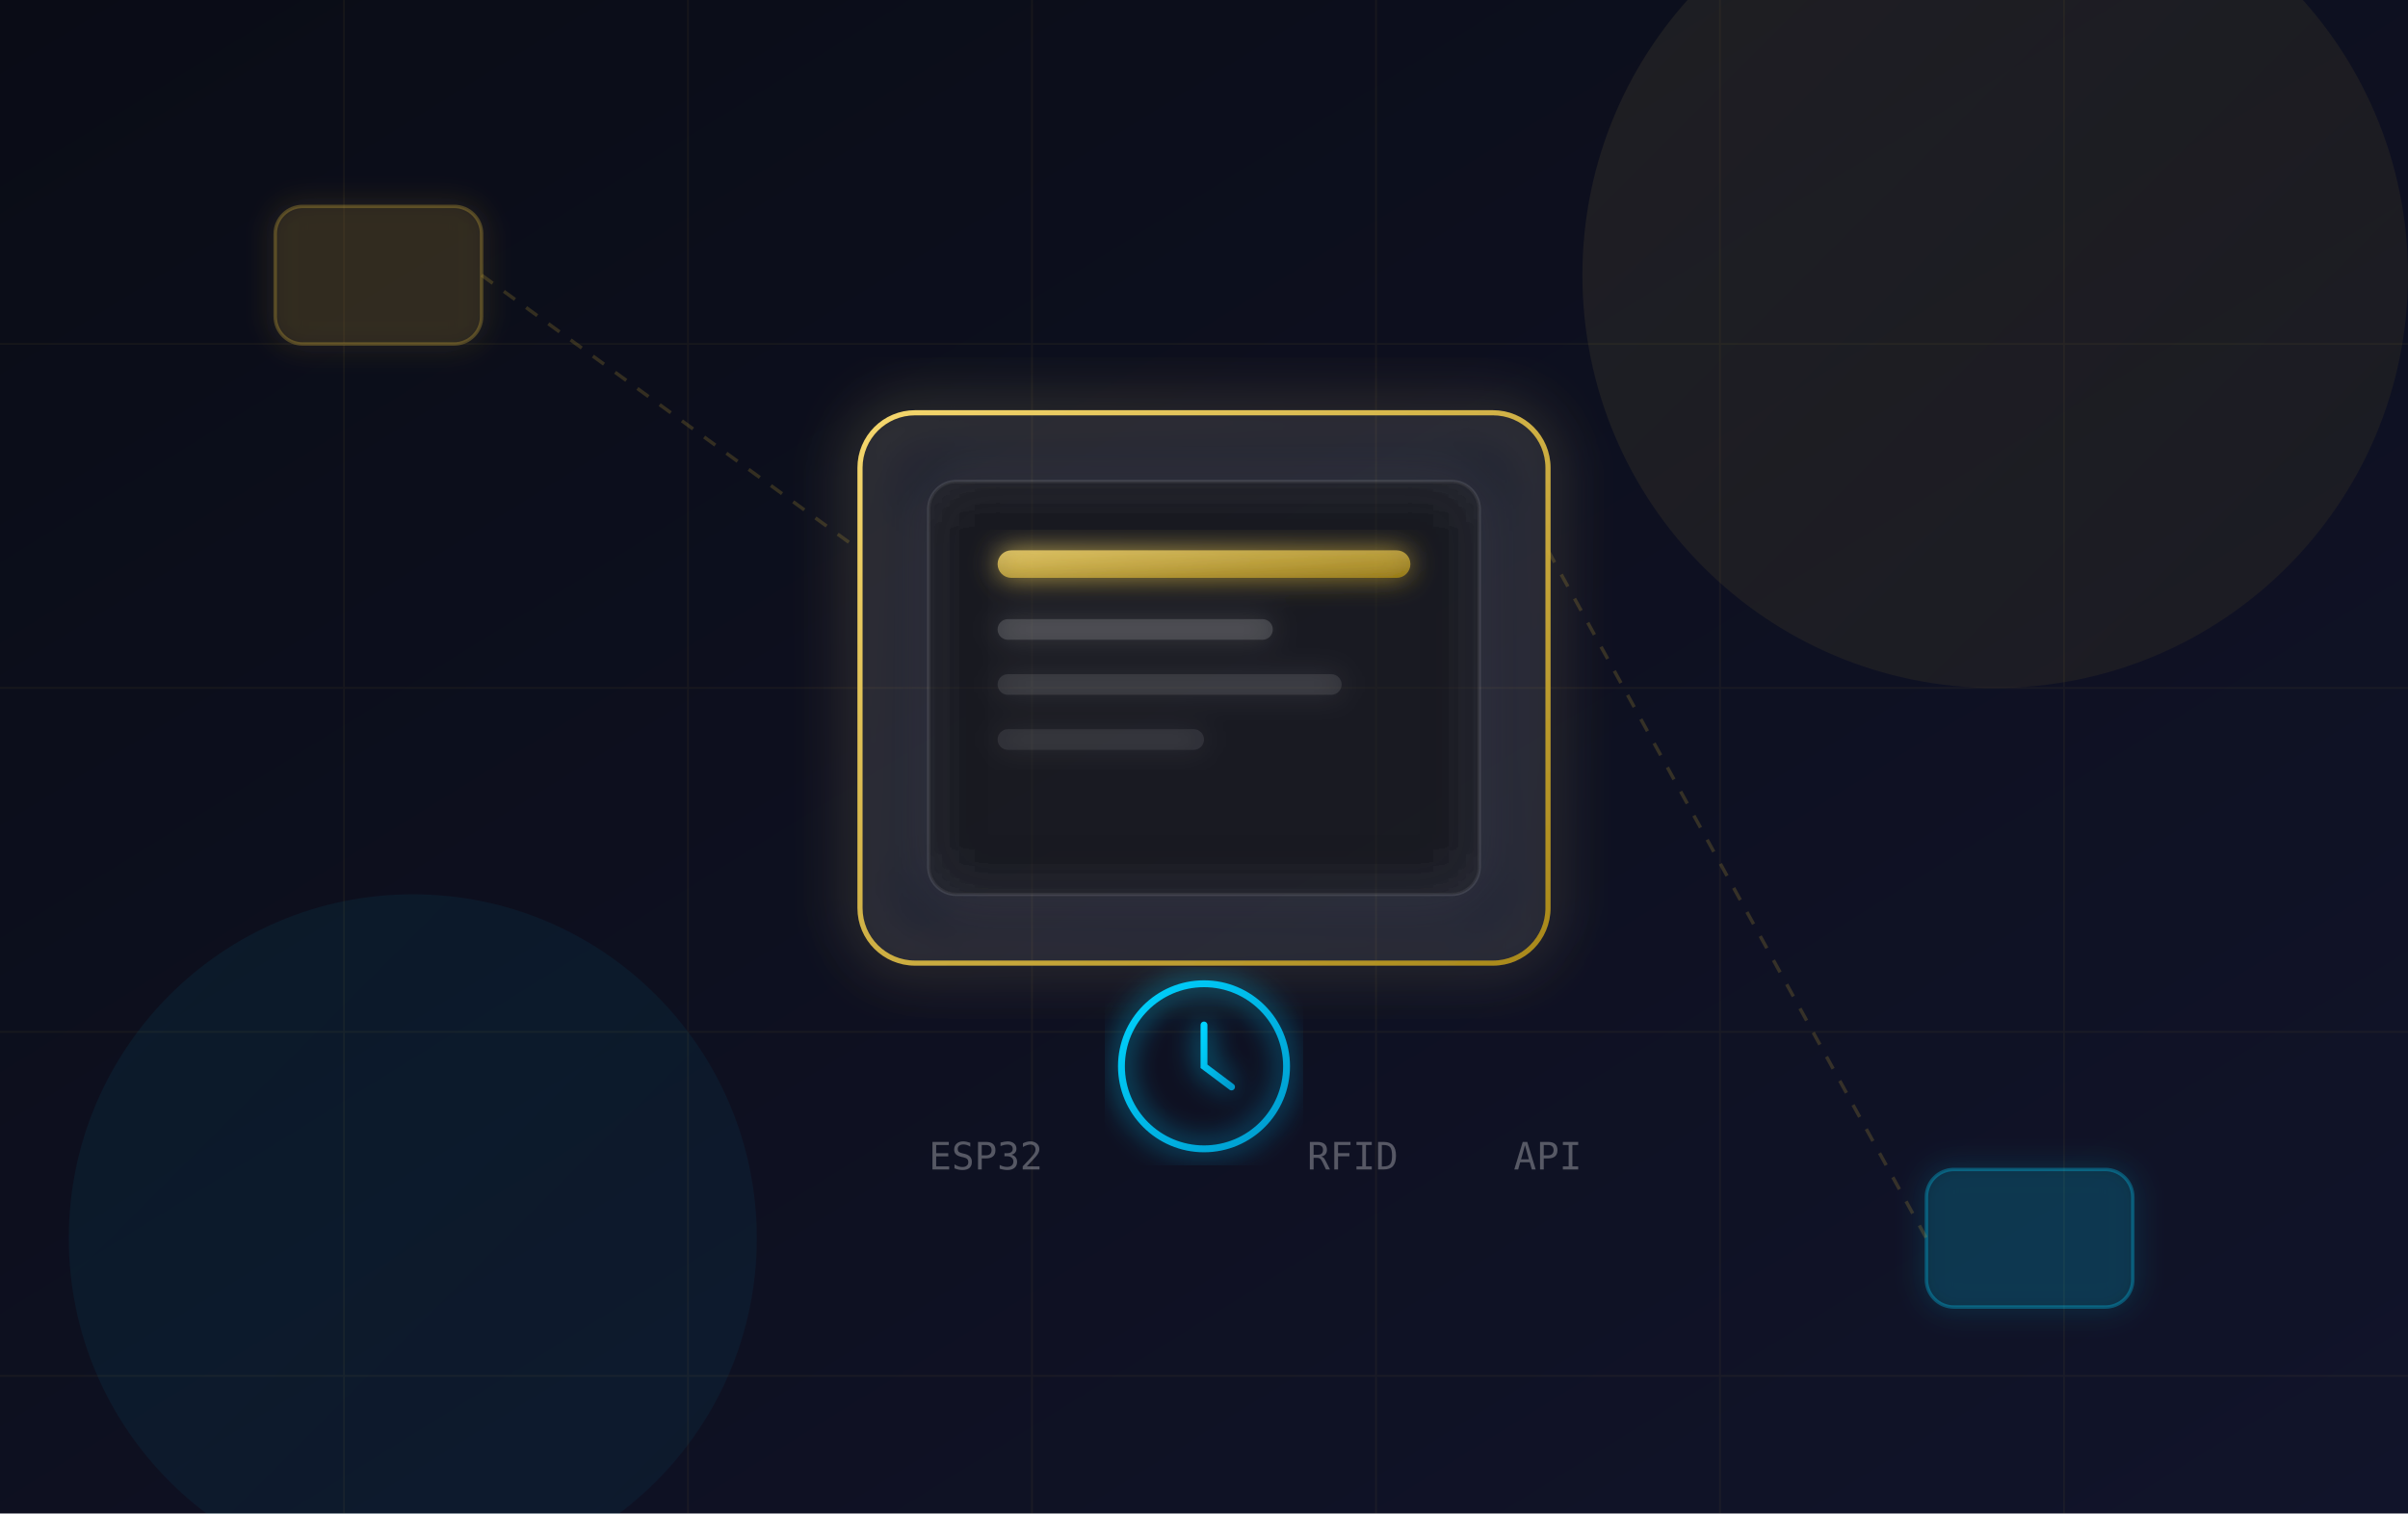
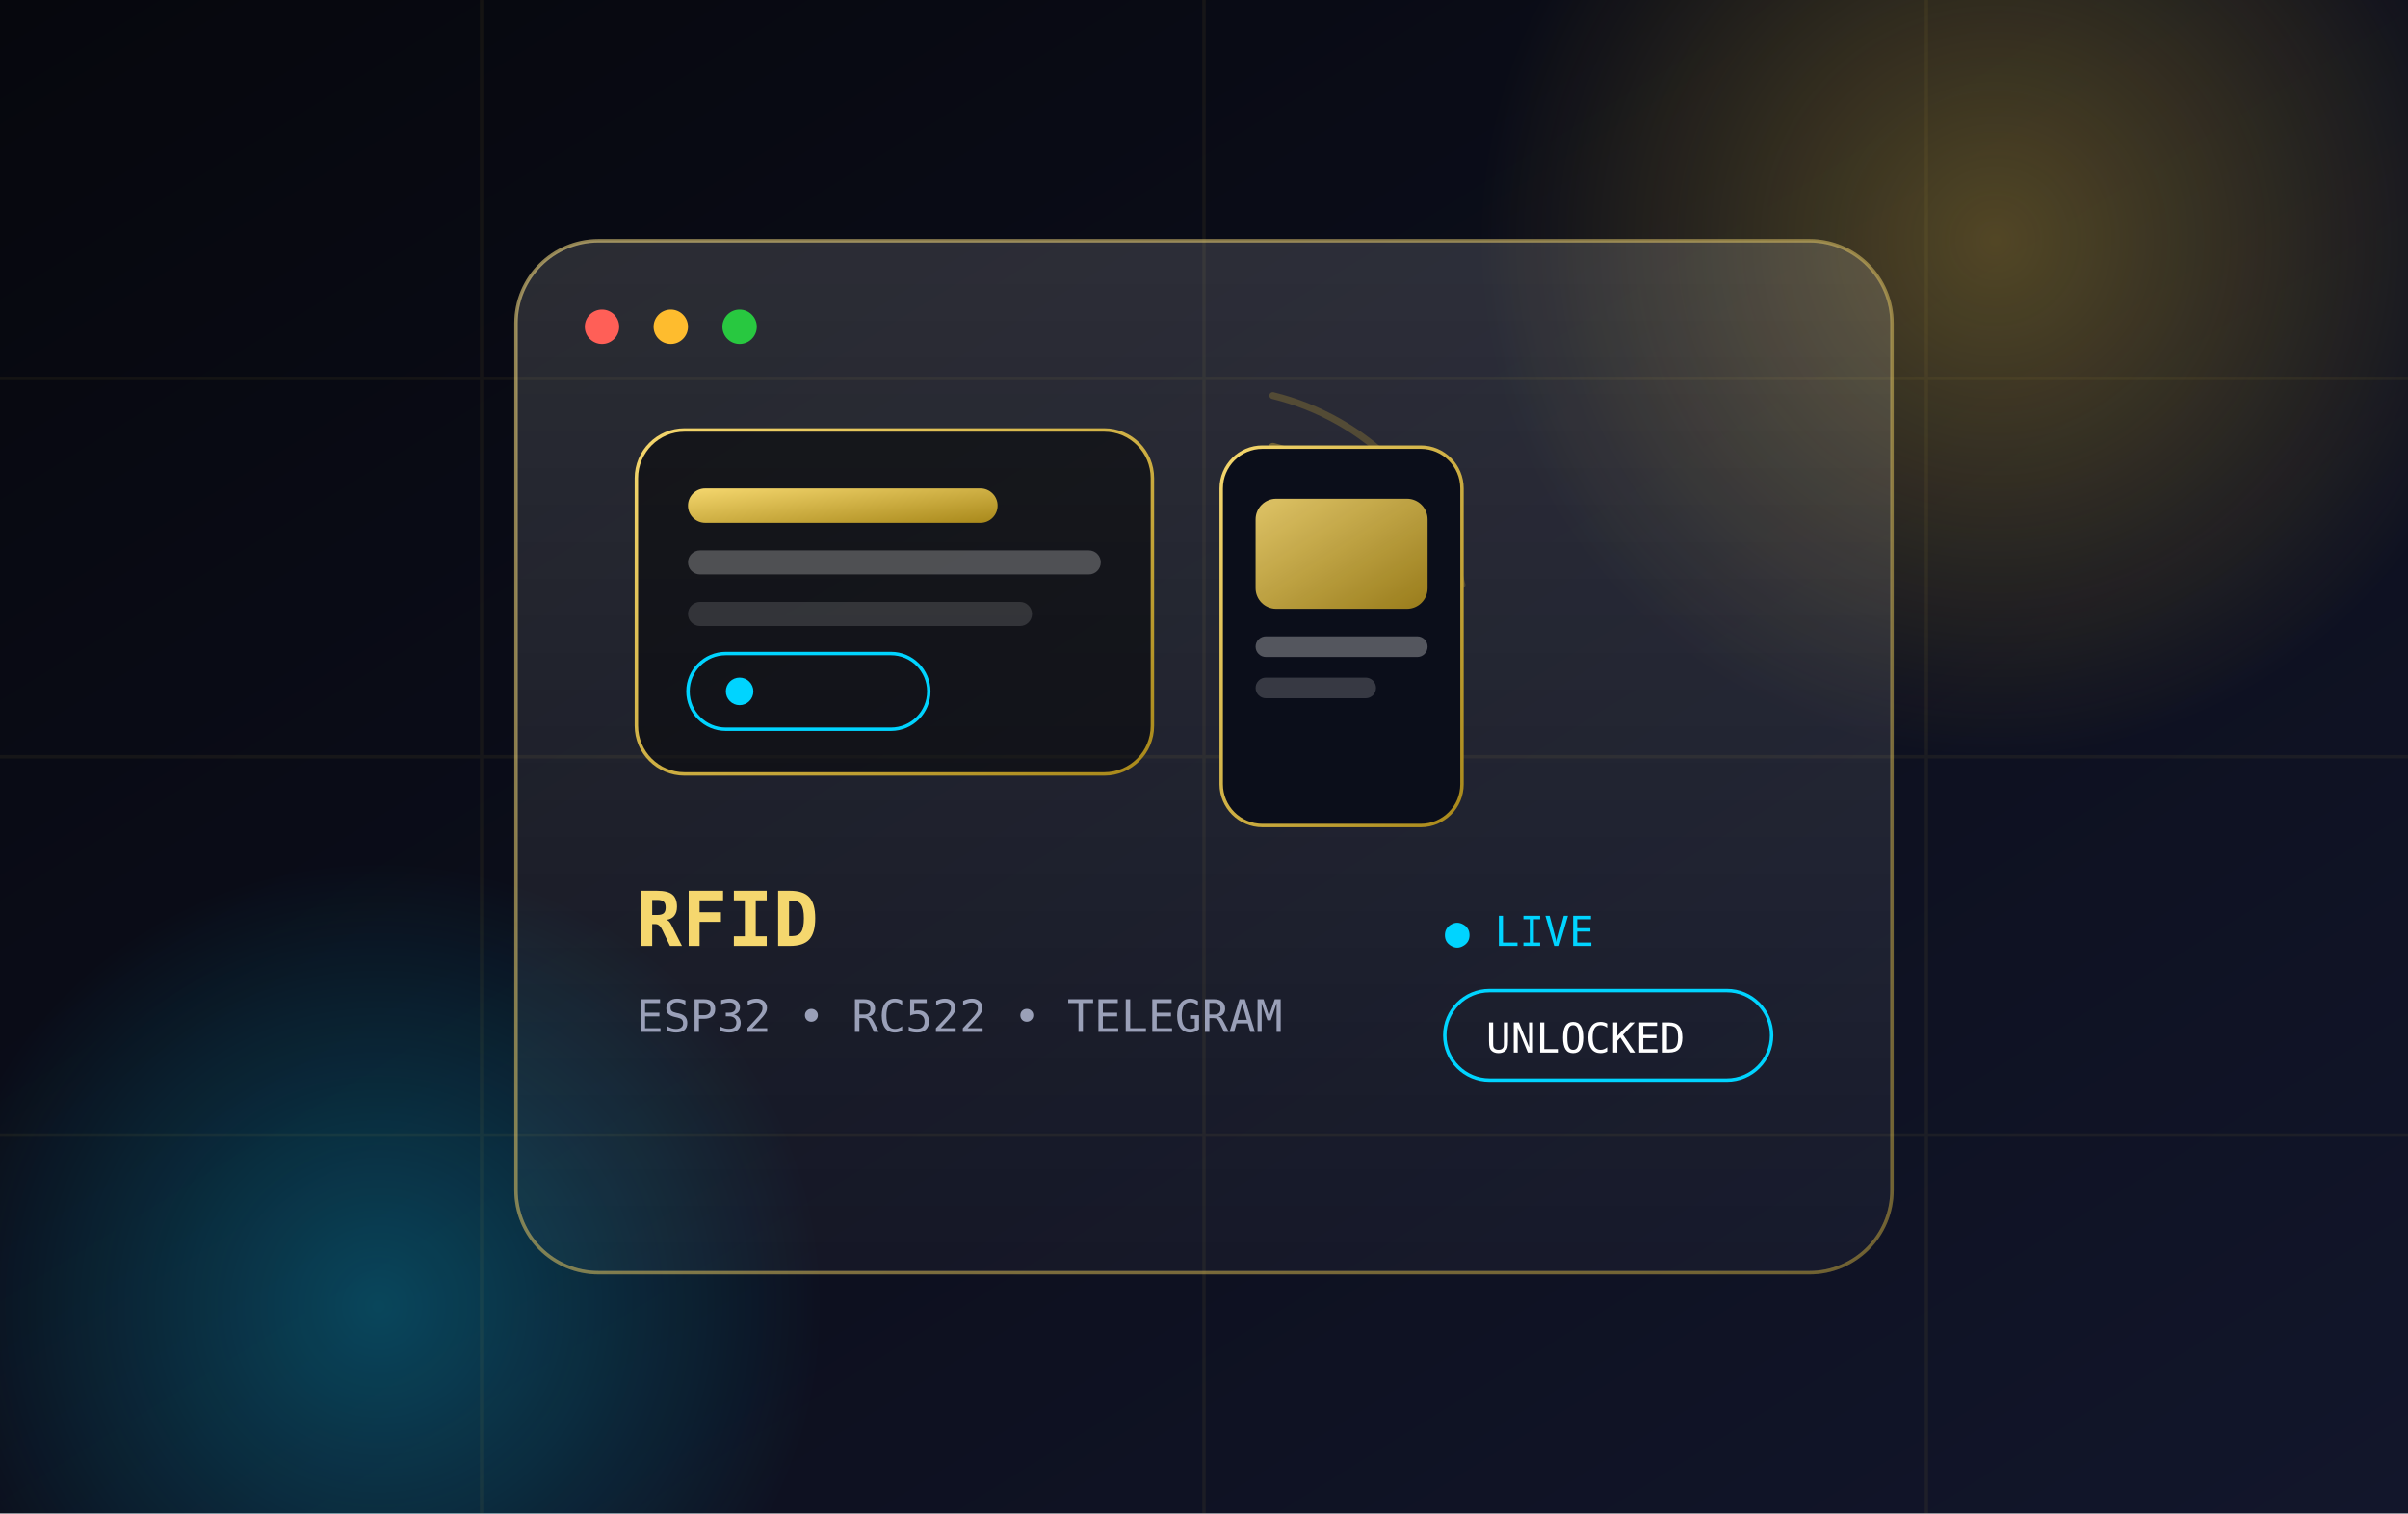
- <svg xmlns="http://www.w3.org/2000/svg" viewBox="0 0 700 440" fill="none">
+ <svg xmlns="http://www.w3.org/2000/svg" viewBox="0 0 700 440" role="img" aria-label="IoT RFID Access System">
  <defs>
-     <linearGradient id="bg" x1="0" y1="0" x2="1" y2="1">
-       <stop offset="0%" stop-color="#0A0C16" />
-       <stop offset="100%" stop-color="#11142A" />
+     <linearGradient id="bg1" x1="0" y1="0" x2="1" y2="1">
+       <stop offset="0" stop-color="#06070D" />
+       <stop offset="1" stop-color="#12162B" />
    </linearGradient>
-     <linearGradient id="gold" x1="0" y1="0" x2="1" y2="1">
-       <stop offset="0%" stop-color="#F5D76E" />
-       <stop offset="100%" stop-color="#A8881A" />
+     <linearGradient id="gold1" x1="0" y1="0" x2="1" y2="1">
+       <stop offset="0" stop-color="#F5D76E" />
+       <stop offset="1" stop-color="#A8881A" />
    </linearGradient>
-     <linearGradient id="cyan" x1="0" y1="0" x2="1" y2="1">
-       <stop offset="0%" stop-color="#00D4FF" />
-       <stop offset="100%" stop-color="#0099CC" />
+     <linearGradient id="glass1" x1="0" y1="0" x2="0" y2="1">
+       <stop offset="0" stop-color="#fff" stop-opacity=".14" />
+       <stop offset="1" stop-color="#fff" stop-opacity=".03" />
    </linearGradient>
-     <filter id="glow">
-       <feGaussianBlur stdDeviation="8" result="blur" />
-       <feMerge>
-         <feMergeNode in="blur" />
-         <feMergeNode in="SourceGraphic" />
-       </feMerge>
-     </filter>
-     <filter id="glow-sm">
-       <feGaussianBlur stdDeviation="4" result="blur" />
-       <feMerge>
-         <feMergeNode in="blur" />
-         <feMergeNode in="SourceGraphic" />
-       </feMerge>
-     </filter>
+     <radialGradient id="orbA1" cx=".5" cy=".5" r=".5">
+       <stop offset="0" stop-color="#D4AF37" stop-opacity=".35" />
+       <stop offset="1" stop-color="#D4AF37" stop-opacity="0" />
+     </radialGradient>
+     <radialGradient id="orbB1" cx=".5" cy=".5" r=".5">
+       <stop offset="0" stop-color="#00D4FF" stop-opacity=".28" />
+       <stop offset="1" stop-color="#00D4FF" stop-opacity="0" />
+     </radialGradient>
  </defs>
-   <rect width="700" height="440" fill="url(#bg)" />
-   <g opacity="0.06" stroke="#D4AF37" stroke-width="0.5">
-     <path d="M0 100h700M0 200h700M0 300h700M0 400h700" />
-     <path d="M100 0v440M200 0v440M300 0v440M400 0v440M500 0v440M600 0v440" />
+   <rect width="700" height="440" rx="0" fill="url(#bg1)" />
+   <circle cx="580" cy="70" r="150" fill="url(#orbA1)" />
+   <circle cx="110" cy="380" r="130" fill="url(#orbB1)" />
+   <g opacity=".07" stroke="#D4AF37">
+     <path d="M0 110h700M0 220h700M0 330h700M140 0v440M350 0v440M560 0v440" />
  </g>
-   <circle cx="580" cy="80" r="120" fill="url(#gold)" opacity="0.08" />
-   <circle cx="120" cy="360" r="100" fill="url(#cyan)" opacity="0.06" />
-   <g filter="url(#glow)">
-     <rect x="250" y="120" width="200" height="160" rx="16" fill="rgba(255,255,255,0.04)" stroke="url(#gold)" stroke-width="1.5" />
-     <rect x="270" y="140" width="160" height="120" rx="8" fill="rgba(0,0,0,0.3)" stroke="rgba(255,255,255,0.1)" stroke-width="1" />
+   <rect x="150" y="70" width="400" height="300" rx="24" fill="url(#glass1)" stroke="#ffffff" stroke-opacity=".16" />
+   <rect x="150" y="70" width="400" height="300" rx="24" fill="none" stroke="url(#gold1)" stroke-opacity=".5" />
+   <circle cx="175" cy="95" r="5" fill="#FF5F57" />
+   <circle cx="195" cy="95" r="5" fill="#FEBC2E" />
+   <circle cx="215" cy="95" r="5" fill="#28C840" />
+   <rect x="185" y="125" width="150" height="100" rx="14" fill="#000" fill-opacity=".45" stroke="url(#gold1)" />
+   <rect x="200" y="142" width="90" height="10" rx="5" fill="url(#gold1)" />
+   <rect x="200" y="160" width="120" height="7" rx="3.5" fill="#fff" fill-opacity=".25" />
+   <rect x="200" y="175" width="100" height="7" rx="3.5" fill="#fff" fill-opacity=".14" />
+   <rect x="200" y="190" width="70" height="22" rx="11" fill="none" stroke="#00D4FF" />
+   <circle cx="215" cy="201" r="4" fill="#00D4FF" />
+   <g stroke="#D4AF37" stroke-opacity=".7" fill="none">
+     <path d="M370 145a35 35 0 0 1 25 25" stroke-width="3" stroke-linecap="round" />
+     <path d="M370 130a55 55 0 0 1 40 40" stroke-width="2.5" stroke-linecap="round" opacity=".6" />
+     <path d="M370 115a75 75 0 0 1 55 55" stroke-width="2" stroke-linecap="round" opacity=".35" />
  </g>
-   <g filter="url(#glow-sm)">
-     <rect x="290" y="160" width="120" height="8" rx="4" fill="url(#gold)" opacity="0.8" />
-     <rect x="290" y="180" width="80" height="6" rx="3" fill="rgba(255,255,255,0.15)" />
-     <rect x="290" y="196" width="100" height="6" rx="3" fill="rgba(255,255,255,0.1)" />
-     <rect x="290" y="212" width="60" height="6" rx="3" fill="rgba(255,255,255,0.08)" />
+   <rect x="355" y="130" width="70" height="110" rx="12" fill="#0B0E1A" stroke="url(#gold1)" />
+   <rect x="365" y="145" width="50" height="32" rx="6" fill="url(#gold1)" opacity=".9" />
+   <rect x="365" y="185" width="50" height="6" rx="3" fill="#fff" fill-opacity=".3" />
+   <rect x="365" y="197" width="35" height="6" rx="3" fill="#fff" fill-opacity=".18" />
+   <g font-family="monospace" fill="#F5D76E" font-size="22" font-weight="bold">
+     <text x="185" y="275">RFID</text>
+     <text x="185" y="300" font-size="13" fill="#9AA0B8" font-weight="normal">ESP32 • RC522 • TELEGRAM</text>
  </g>
-   <g filter="url(#glow-sm)">
-     <circle cx="350" cy="310" r="24" fill="none" stroke="url(#cyan)" stroke-width="2" />
-     <path d="M350 298v12l8 6" stroke="url(#cyan)" stroke-width="2" stroke-linecap="round" />
+   <g font-family="monospace" font-size="12" fill="#00D4FF">
+     <text x="420" y="275">● LIVE</text>
  </g>
-   <g font-family="monospace" font-size="11" fill="rgba(255,255,255,0.3)">
-     <text x="270" y="340">ESP32</text>
-     <text x="380" y="340">RFID</text>
-     <text x="440" y="340">API</text>
-   </g>
-   <g filter="url(#glow-sm)">
-     <rect x="80" y="60" width="60" height="40" rx="8" fill="rgba(212,175,55,0.1)" stroke="rgba(212,175,55,0.3)" stroke-width="1" />
-     <rect x="560" y="340" width="60" height="40" rx="8" fill="rgba(0,212,255,0.1)" stroke="rgba(0,212,255,0.3)" stroke-width="1" />
-   </g>
-   <g stroke="rgba(212,175,55,0.2)" stroke-width="1" stroke-dasharray="4 4">
-     <path d="M140 80L250 160" />
-     <path d="M450 160L560 360" />
-   </g>
+   <rect x="420" y="288" width="95" height="26" rx="13" fill="none" stroke="#00D4FF" />
+   <text x="432" y="306" font-family="monospace" font-size="12" fill="#fff">UNLOCKED</text>
</svg>
